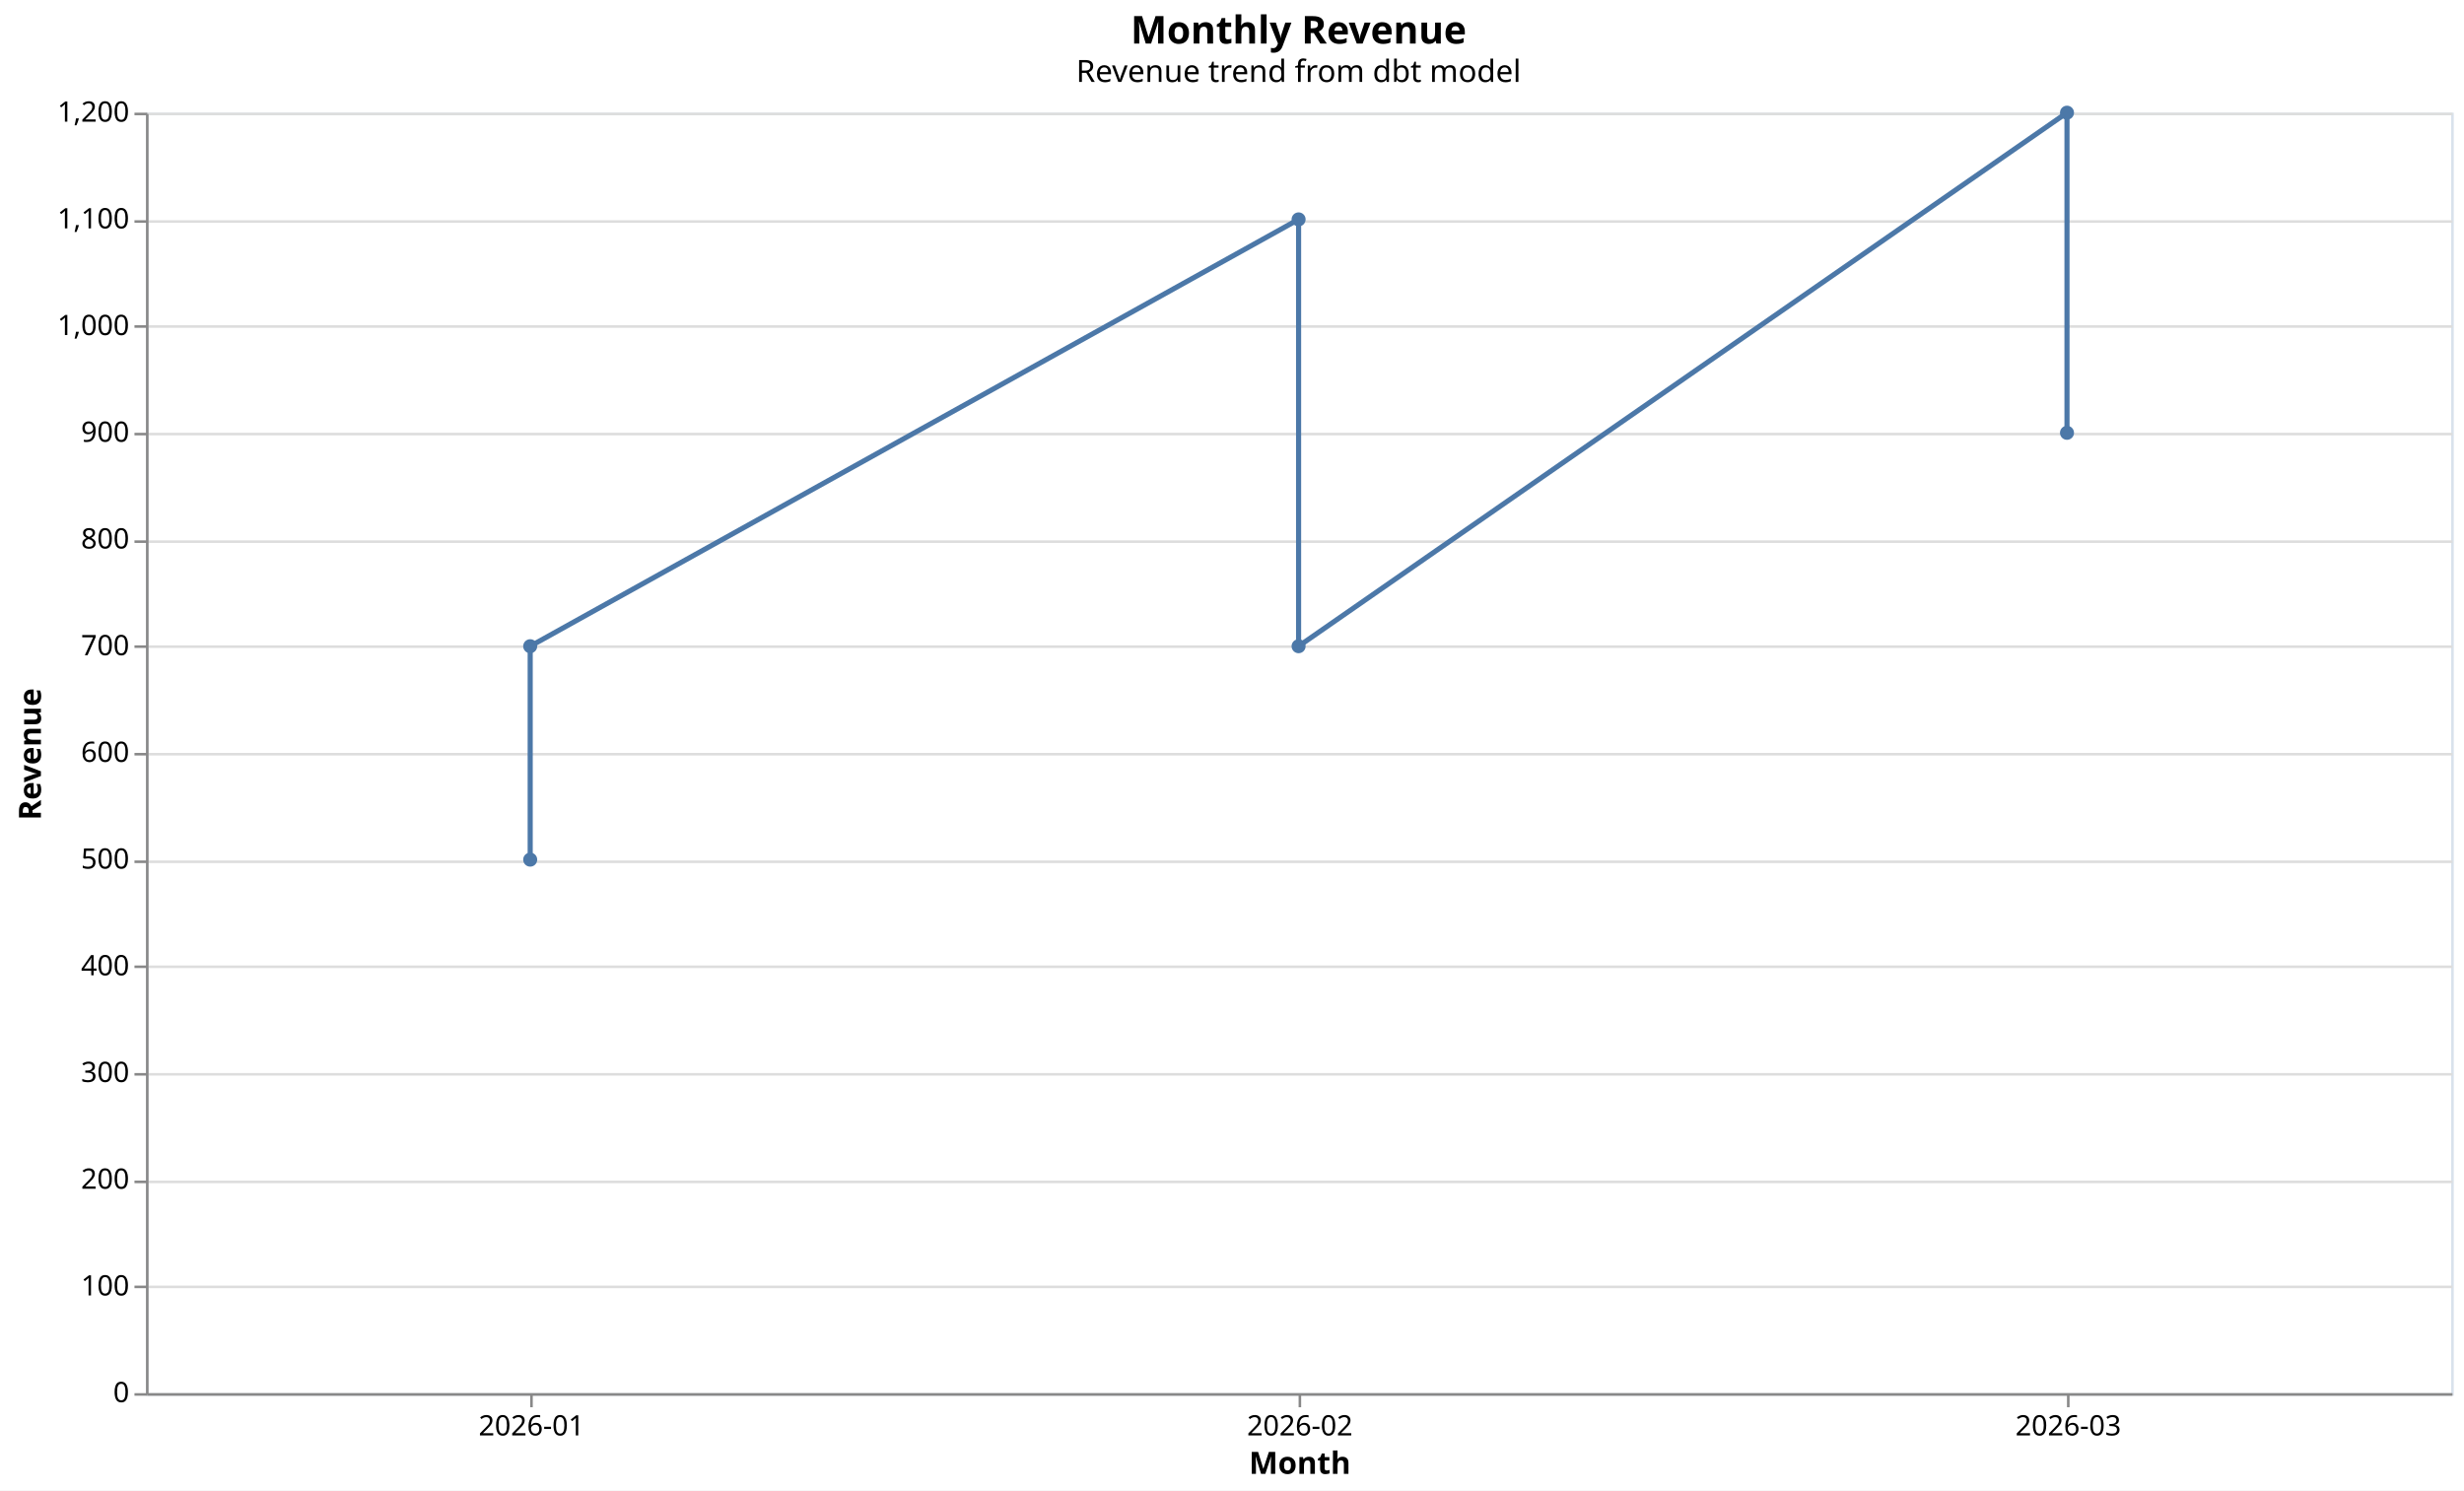
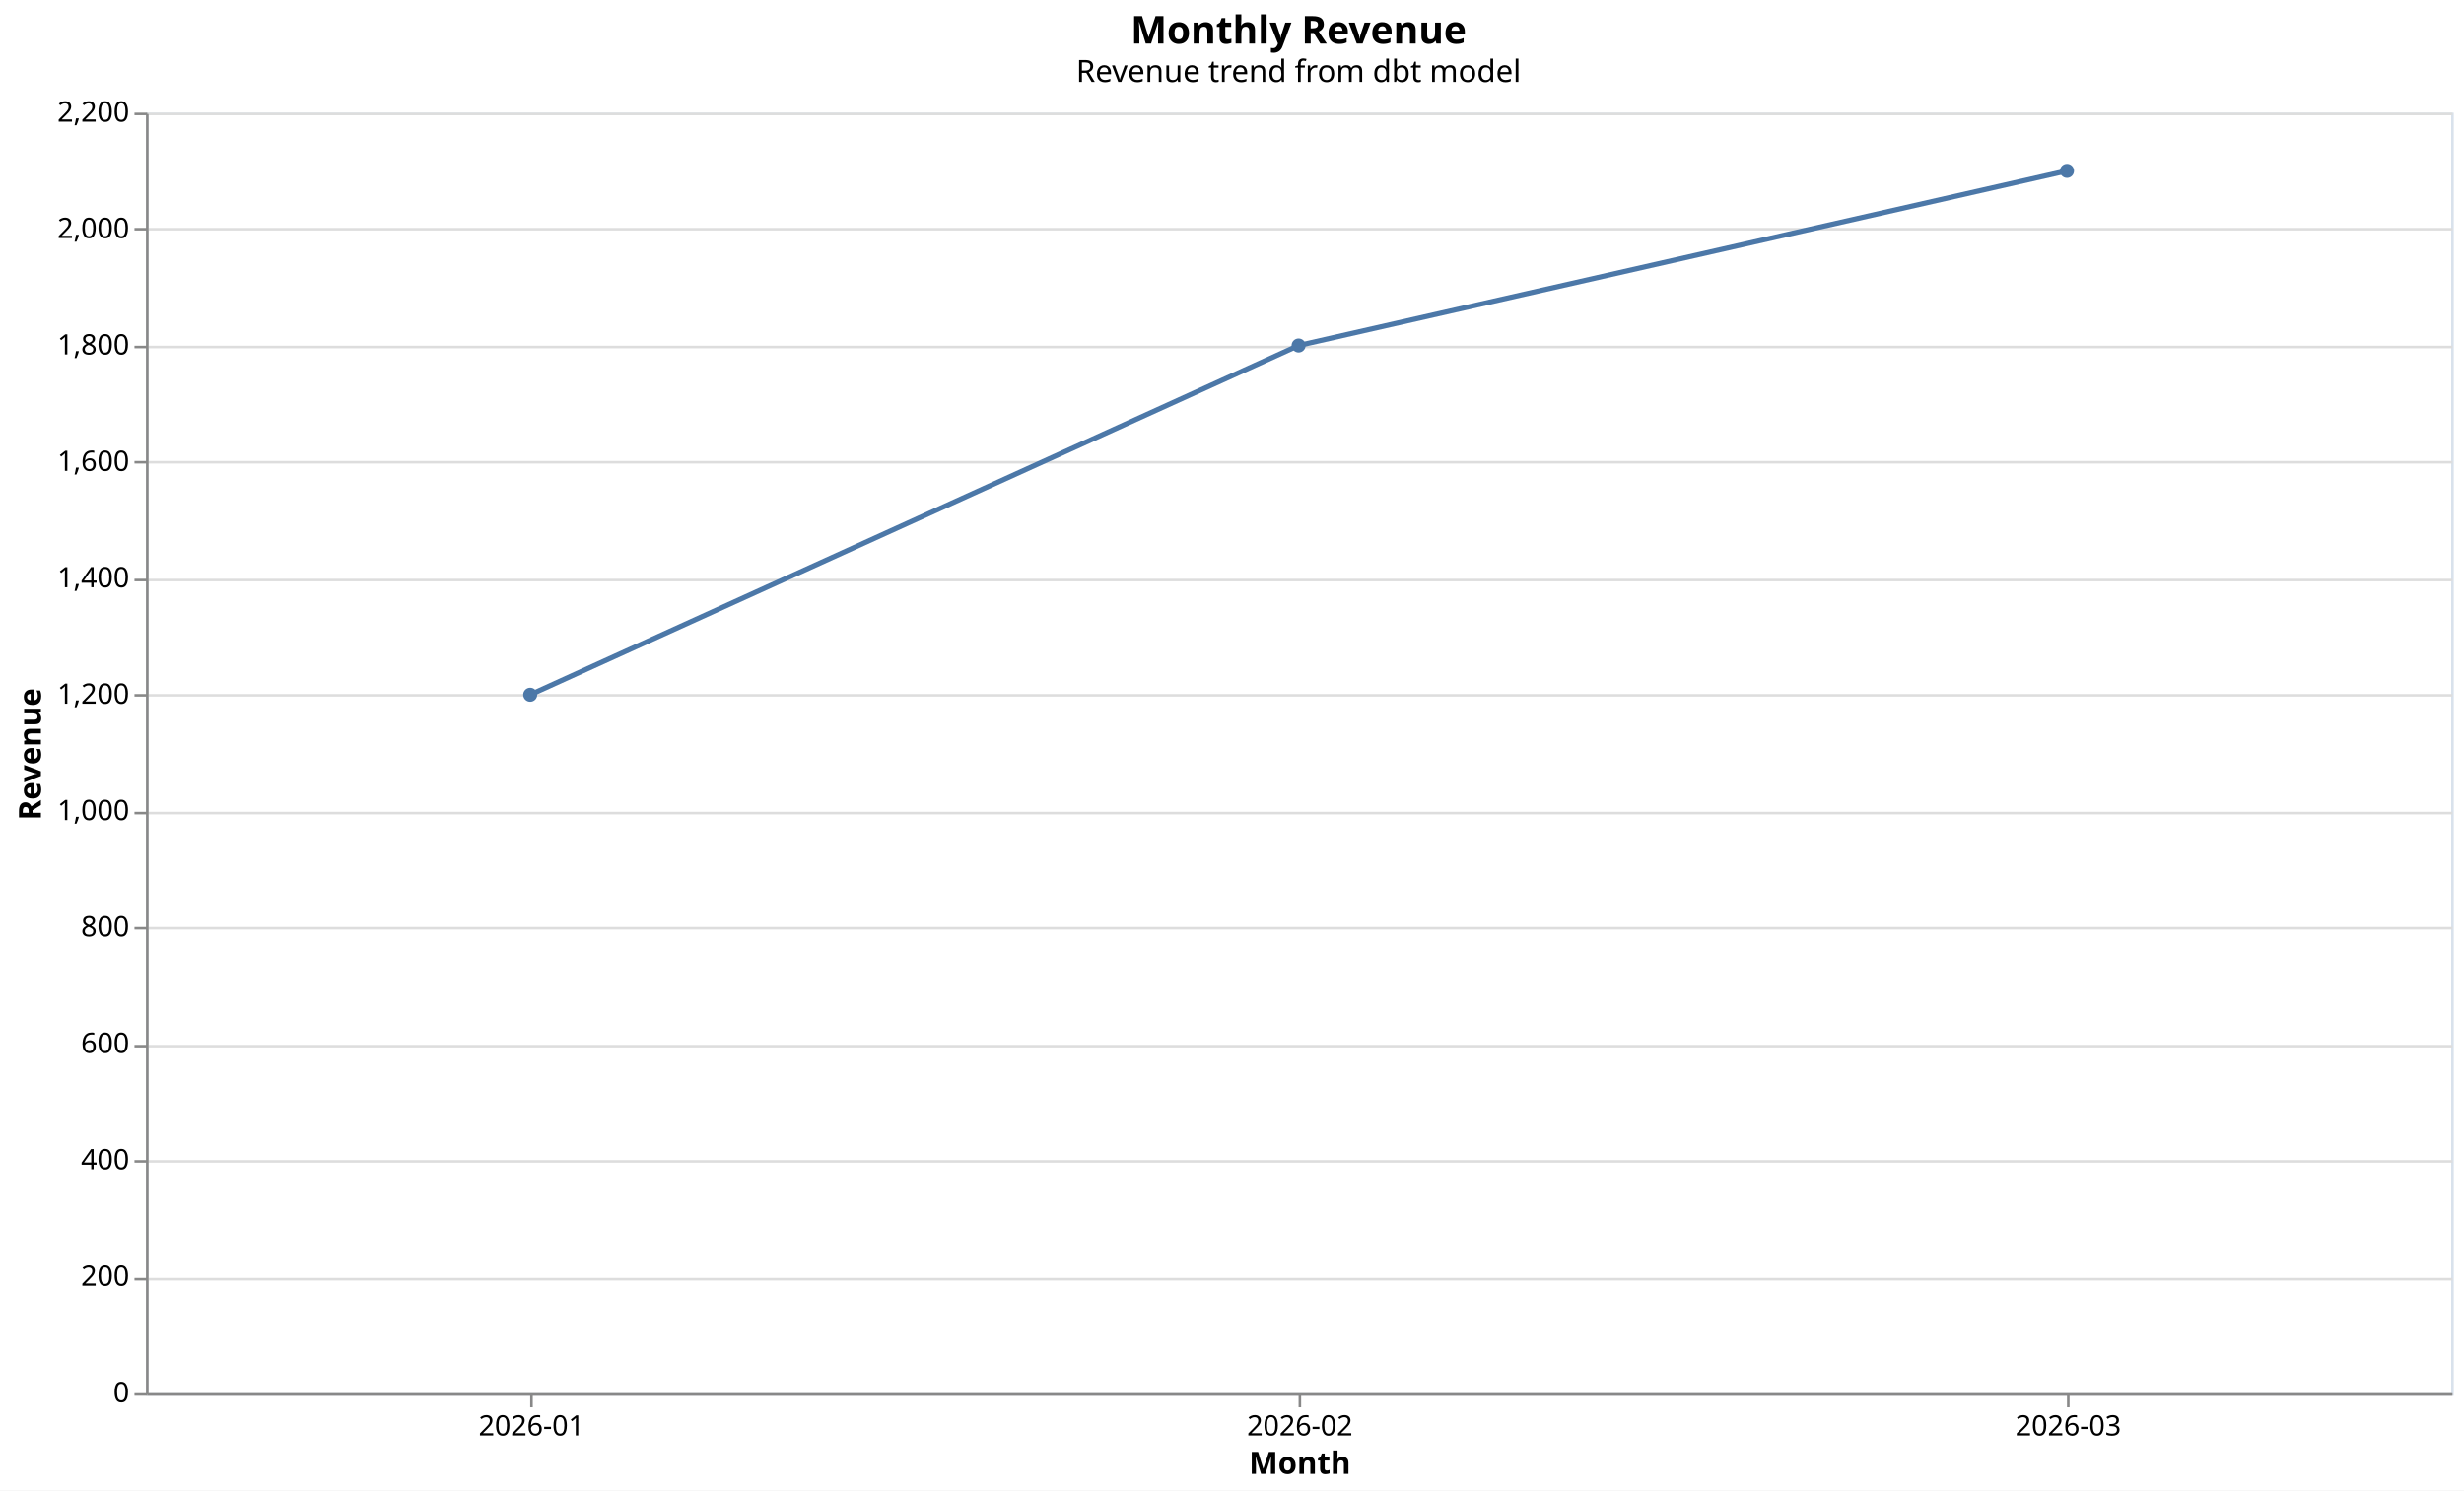
<svg xmlns="http://www.w3.org/2000/svg" version="1.1" class="marks" width="962" height="582" viewBox="0 0 962 582">
  <style>@font-face{font-family:'Hanken Grotesk';src:url('../assets/fonts/HankenGrotesk-Regular.ttf') format('truetype');font-weight:400;font-style:normal;}@font-face{font-family:'Hanken Grotesk';src:url('../assets/fonts/HankenGrotesk-Medium.ttf') format('truetype');font-weight:500;font-style:normal;}@font-face{font-family:'Hanken Grotesk';src:url('../assets/fonts/HankenGrotesk-SemiBold.ttf') format('truetype');font-weight:600;font-style:normal;}@font-face{font-family:'Hanken Grotesk';src:url('../assets/fonts/HankenGrotesk-Bold.ttf') format('truetype');font-weight:700;font-style:normal;}</style>
  <rect width="962" height="582" fill="white" />
  <g fill="none" stroke-miterlimit="10" transform="translate(57,44)">
    <g class="mark-group role-frame root" role="graphics-object" aria-roledescription="group mark container">
      <g transform="translate(0,0)">
        <path class="background" aria-hidden="true" d="M0.5,0.5h900v500h-900Z" stroke="#d9e2ec" />
        <g>
          <g class="mark-group role-axis" aria-hidden="true">
            <g transform="translate(0.5,0.5)">
              <path class="background" aria-hidden="true" d="M0,0h0v0h0Z" pointer-events="none" />
              <g>
                <g class="mark-rule role-axis-grid" pointer-events="none">
                  <line transform="translate(0,500)" x2="900" y2="0" stroke="#ddd" stroke-width="1" opacity="1" />
-                   <line transform="translate(0,458)" x2="900" y2="0" stroke="#ddd" stroke-width="1" opacity="1" />
-                   <line transform="translate(0,417)" x2="900" y2="0" stroke="#ddd" stroke-width="1" opacity="1" />
-                   <line transform="translate(0,375)" x2="900" y2="0" stroke="#ddd" stroke-width="1" opacity="1" />
-                   <line transform="translate(0,333)" x2="900" y2="0" stroke="#ddd" stroke-width="1" opacity="1" />
-                   <line transform="translate(0,292)" x2="900" y2="0" stroke="#ddd" stroke-width="1" opacity="1" />
-                   <line transform="translate(0,250)" x2="900" y2="0" stroke="#ddd" stroke-width="1" opacity="1" />
-                   <line transform="translate(0,208)" x2="900" y2="0" stroke="#ddd" stroke-width="1" opacity="1" />
-                   <line transform="translate(0,167)" x2="900" y2="0" stroke="#ddd" stroke-width="1" opacity="1" />
-                   <line transform="translate(0,125)" x2="900" y2="0" stroke="#ddd" stroke-width="1" opacity="1" />
-                   <line transform="translate(0,83)" x2="900" y2="0" stroke="#ddd" stroke-width="1" opacity="1" />
-                   <line transform="translate(0,42)" x2="900" y2="0" stroke="#ddd" stroke-width="1" opacity="1" />
+                   <line transform="translate(0,455)" x2="900" y2="0" stroke="#ddd" stroke-width="1" opacity="1" />
+                   <line transform="translate(0,409)" x2="900" y2="0" stroke="#ddd" stroke-width="1" opacity="1" />
+                   <line transform="translate(0,364)" x2="900" y2="0" stroke="#ddd" stroke-width="1" opacity="1" />
+                   <line transform="translate(0,318)" x2="900" y2="0" stroke="#ddd" stroke-width="1" opacity="1" />
+                   <line transform="translate(0,273)" x2="900" y2="0" stroke="#ddd" stroke-width="1" opacity="1" />
+                   <line transform="translate(0,227)" x2="900" y2="0" stroke="#ddd" stroke-width="1" opacity="1" />
+                   <line transform="translate(0,182)" x2="900" y2="0" stroke="#ddd" stroke-width="1" opacity="1" />
+                   <line transform="translate(0,136)" x2="900" y2="0" stroke="#ddd" stroke-width="1" opacity="1" />
+                   <line transform="translate(0,91)" x2="900" y2="0" stroke="#ddd" stroke-width="1" opacity="1" />
+                   <line transform="translate(0,45)" x2="900" y2="0" stroke="#ddd" stroke-width="1" opacity="1" />
                  <line transform="translate(0,0)" x2="900" y2="0" stroke="#ddd" stroke-width="1" opacity="1" />
                </g>
              </g>
              <path class="foreground" aria-hidden="true" d="" pointer-events="none" display="none" />
            </g>
          </g>
          <g class="mark-group role-axis" role="graphics-symbol" aria-roledescription="axis" aria-label="X-axis titled 'Month' for a discrete scale with 3 values: 2026-01, 2026-02, 2026-03">
            <g transform="translate(0.5,500.5)">
              <path class="background" aria-hidden="true" d="M0,0h0v0h0Z" pointer-events="none" />
              <g>
                <g class="mark-rule role-axis-tick" pointer-events="none">
                  <line transform="translate(150,0)" x2="0" y2="5" stroke="#888" stroke-width="1" opacity="1" />
                  <line transform="translate(450,0)" x2="0" y2="5" stroke="#888" stroke-width="1" opacity="1" />
                  <line transform="translate(750,0)" x2="0" y2="5" stroke="#888" stroke-width="1" opacity="1" />
                </g>
                <g class="mark-text role-axis-label" pointer-events="none">
                  <text text-anchor="middle" transform="translate(150,16)" font-family="Hanken Grotesk" font-size="11px" fill="#000" opacity="1">2026-01</text>
                  <text text-anchor="middle" transform="translate(450,16)" font-family="Hanken Grotesk" font-size="11px" fill="#000" opacity="1">2026-02</text>
                  <text text-anchor="middle" transform="translate(750,16)" font-family="Hanken Grotesk" font-size="11px" fill="#000" opacity="1">2026-03</text>
                </g>
                <g class="mark-rule role-axis-domain" pointer-events="none">
                  <line transform="translate(0,0)" x2="900" y2="0" stroke="#888" stroke-width="1" opacity="1" />
                </g>
                <g class="mark-text role-axis-title" pointer-events="none">
                  <text text-anchor="middle" transform="translate(450,31)" font-family="Hanken Grotesk" font-size="12px" font-weight="600" fill="#000" opacity="1">Month</text>
                </g>
              </g>
              <path class="foreground" aria-hidden="true" d="" pointer-events="none" display="none" />
            </g>
          </g>
-           <g class="mark-group role-axis" role="graphics-symbol" aria-roledescription="axis" aria-label="Y-axis titled 'Revenue' for a linear scale with values from 0 to 1,200">
+           <g class="mark-group role-axis" role="graphics-symbol" aria-roledescription="axis" aria-label="Y-axis titled 'Revenue' for a linear scale with values from 0 to 2,200">
            <g transform="translate(0.5,0.5)">
              <path class="background" aria-hidden="true" d="M0,0h0v0h0Z" pointer-events="none" />
              <g>
                <g class="mark-rule role-axis-tick" pointer-events="none">
                  <line transform="translate(0,500)" x2="-5" y2="0" stroke="#888" stroke-width="1" opacity="1" />
-                   <line transform="translate(0,458)" x2="-5" y2="0" stroke="#888" stroke-width="1" opacity="1" />
-                   <line transform="translate(0,417)" x2="-5" y2="0" stroke="#888" stroke-width="1" opacity="1" />
-                   <line transform="translate(0,375)" x2="-5" y2="0" stroke="#888" stroke-width="1" opacity="1" />
-                   <line transform="translate(0,333)" x2="-5" y2="0" stroke="#888" stroke-width="1" opacity="1" />
-                   <line transform="translate(0,292)" x2="-5" y2="0" stroke="#888" stroke-width="1" opacity="1" />
-                   <line transform="translate(0,250)" x2="-5" y2="0" stroke="#888" stroke-width="1" opacity="1" />
-                   <line transform="translate(0,208)" x2="-5" y2="0" stroke="#888" stroke-width="1" opacity="1" />
-                   <line transform="translate(0,167)" x2="-5" y2="0" stroke="#888" stroke-width="1" opacity="1" />
-                   <line transform="translate(0,125)" x2="-5" y2="0" stroke="#888" stroke-width="1" opacity="1" />
-                   <line transform="translate(0,83)" x2="-5" y2="0" stroke="#888" stroke-width="1" opacity="1" />
-                   <line transform="translate(0,42)" x2="-5" y2="0" stroke="#888" stroke-width="1" opacity="1" />
+                   <line transform="translate(0,455)" x2="-5" y2="0" stroke="#888" stroke-width="1" opacity="1" />
+                   <line transform="translate(0,409)" x2="-5" y2="0" stroke="#888" stroke-width="1" opacity="1" />
+                   <line transform="translate(0,364)" x2="-5" y2="0" stroke="#888" stroke-width="1" opacity="1" />
+                   <line transform="translate(0,318)" x2="-5" y2="0" stroke="#888" stroke-width="1" opacity="1" />
+                   <line transform="translate(0,273)" x2="-5" y2="0" stroke="#888" stroke-width="1" opacity="1" />
+                   <line transform="translate(0,227)" x2="-5" y2="0" stroke="#888" stroke-width="1" opacity="1" />
+                   <line transform="translate(0,182)" x2="-5" y2="0" stroke="#888" stroke-width="1" opacity="1" />
+                   <line transform="translate(0,136)" x2="-5" y2="0" stroke="#888" stroke-width="1" opacity="1" />
+                   <line transform="translate(0,91)" x2="-5" y2="0" stroke="#888" stroke-width="1" opacity="1" />
+                   <line transform="translate(0,45)" x2="-5" y2="0" stroke="#888" stroke-width="1" opacity="1" />
                  <line transform="translate(0,0)" x2="-5" y2="0" stroke="#888" stroke-width="1" opacity="1" />
                </g>
                <g class="mark-text role-axis-label" pointer-events="none">
                  <text text-anchor="end" transform="translate(-7,503)" font-family="Hanken Grotesk" font-size="11px" fill="#000" opacity="1">0</text>
-                   <text text-anchor="end" transform="translate(-7,461.3333)" font-family="Hanken Grotesk" font-size="11px" fill="#000" opacity="1">100</text>
-                   <text text-anchor="end" transform="translate(-7,419.6667)" font-family="Hanken Grotesk" font-size="11px" fill="#000" opacity="1">200</text>
-                   <text text-anchor="end" transform="translate(-7,378)" font-family="Hanken Grotesk" font-size="11px" fill="#000" opacity="1">300</text>
-                   <text text-anchor="end" transform="translate(-7,336.3333)" font-family="Hanken Grotesk" font-size="11px" fill="#000" opacity="1">400</text>
-                   <text text-anchor="end" transform="translate(-7,294.6667)" font-family="Hanken Grotesk" font-size="11px" fill="#000" opacity="1">500</text>
-                   <text text-anchor="end" transform="translate(-7,253)" font-family="Hanken Grotesk" font-size="11px" fill="#000" opacity="1">600</text>
-                   <text text-anchor="end" transform="translate(-7,211.3333)" font-family="Hanken Grotesk" font-size="11px" fill="#000" opacity="1">700</text>
-                   <text text-anchor="end" transform="translate(-7,169.6667)" font-family="Hanken Grotesk" font-size="11px" fill="#000" opacity="1">800</text>
-                   <text text-anchor="end" transform="translate(-7,128)" font-family="Hanken Grotesk" font-size="11px" fill="#000" opacity="1">900</text>
-                   <text text-anchor="end" transform="translate(-7,86.33333)" font-family="Hanken Grotesk" font-size="11px" fill="#000" opacity="1">1,000</text>
-                   <text text-anchor="end" transform="translate(-7,44.66667)" font-family="Hanken Grotesk" font-size="11px" fill="#000" opacity="1">1,100</text>
-                   <text text-anchor="end" transform="translate(-7,3)" font-family="Hanken Grotesk" font-size="11px" fill="#000" opacity="1">1,200</text>
+                   <text text-anchor="end" transform="translate(-7,457.5455)" font-family="Hanken Grotesk" font-size="11px" fill="#000" opacity="1">200</text>
+                   <text text-anchor="end" transform="translate(-7,412.0909)" font-family="Hanken Grotesk" font-size="11px" fill="#000" opacity="1">400</text>
+                   <text text-anchor="end" transform="translate(-7,366.6364)" font-family="Hanken Grotesk" font-size="11px" fill="#000" opacity="1">600</text>
+                   <text text-anchor="end" transform="translate(-7,321.1818)" font-family="Hanken Grotesk" font-size="11px" fill="#000" opacity="1">800</text>
+                   <text text-anchor="end" transform="translate(-7,275.7273)" font-family="Hanken Grotesk" font-size="11px" fill="#000" opacity="1">1,000</text>
+                   <text text-anchor="end" transform="translate(-7,230.2727)" font-family="Hanken Grotesk" font-size="11px" fill="#000" opacity="1">1,200</text>
+                   <text text-anchor="end" transform="translate(-7,184.8182)" font-family="Hanken Grotesk" font-size="11px" fill="#000" opacity="1">1,400</text>
+                   <text text-anchor="end" transform="translate(-7,139.3636)" font-family="Hanken Grotesk" font-size="11px" fill="#000" opacity="1">1,600</text>
+                   <text text-anchor="end" transform="translate(-7,93.90909)" font-family="Hanken Grotesk" font-size="11px" fill="#000" opacity="1">1,800</text>
+                   <text text-anchor="end" transform="translate(-7,48.45455)" font-family="Hanken Grotesk" font-size="11px" fill="#000" opacity="1">2,000</text>
+                   <text text-anchor="end" transform="translate(-7,3)" font-family="Hanken Grotesk" font-size="11px" fill="#000" opacity="1">2,200</text>
                </g>
                <g class="mark-rule role-axis-domain" pointer-events="none">
                  <line transform="translate(0,500)" x2="0" y2="-500" stroke="#888" stroke-width="1" opacity="1" />
                </g>
                <g class="mark-text role-axis-title" pointer-events="none">
                  <text text-anchor="middle" transform="translate(-38.52686,250) rotate(-90) translate(0,-3)" font-family="Hanken Grotesk" font-size="12px" font-weight="600" fill="#000" opacity="1">Revenue</text>
                </g>
              </g>
              <path class="foreground" aria-hidden="true" d="" pointer-events="none" display="none" />
            </g>
          </g>
          <g class="mark-line role-mark layer_0_marks" role="graphics-object" aria-roledescription="line mark container">
-             <path aria-label="Month: 2026-01; Revenue: 500" role="graphics-symbol" aria-roledescription="line mark" d="M150,291.667L150,208.333L450,41.667L450,208.333L750,0L750,125" stroke="#4c78a8" stroke-width="2" />
+             <path aria-label="Month: 2026-01; Revenue: 1200" role="graphics-symbol" aria-roledescription="line mark" d="M150,227.273L450,90.909L750,22.727" stroke="#4c78a8" stroke-width="2" />
          </g>
          <g class="mark-symbol role-mark layer_1_marks" role="graphics-object" aria-roledescription="symbol mark container">
-             <path aria-label="Month: 2026-01; Revenue: 500" role="graphics-symbol" aria-roledescription="point" transform="translate(150,291.6667)" d="M2.739,0A2.739,2.739,0,1,1,-2.739,0A2.739,2.739,0,1,1,2.739,0" fill="#4c78a8" stroke-width="2" opacity="1" />
-             <path aria-label="Month: 2026-01; Revenue: 700" role="graphics-symbol" aria-roledescription="point" transform="translate(150,208.3333)" d="M2.739,0A2.739,2.739,0,1,1,-2.739,0A2.739,2.739,0,1,1,2.739,0" fill="#4c78a8" stroke-width="2" opacity="1" />
-             <path aria-label="Month: 2026-02; Revenue: 1100" role="graphics-symbol" aria-roledescription="point" transform="translate(450,41.66667)" d="M2.739,0A2.739,2.739,0,1,1,-2.739,0A2.739,2.739,0,1,1,2.739,0" fill="#4c78a8" stroke-width="2" opacity="1" />
-             <path aria-label="Month: 2026-02; Revenue: 700" role="graphics-symbol" aria-roledescription="point" transform="translate(450,208.3333)" d="M2.739,0A2.739,2.739,0,1,1,-2.739,0A2.739,2.739,0,1,1,2.739,0" fill="#4c78a8" stroke-width="2" opacity="1" />
-             <path aria-label="Month: 2026-03; Revenue: 1200" role="graphics-symbol" aria-roledescription="point" transform="translate(750,0)" d="M2.739,0A2.739,2.739,0,1,1,-2.739,0A2.739,2.739,0,1,1,2.739,0" fill="#4c78a8" stroke-width="2" opacity="1" />
-             <path aria-label="Month: 2026-03; Revenue: 900" role="graphics-symbol" aria-roledescription="point" transform="translate(750,125)" d="M2.739,0A2.739,2.739,0,1,1,-2.739,0A2.739,2.739,0,1,1,2.739,0" fill="#4c78a8" stroke-width="2" opacity="1" />
+             <path aria-label="Month: 2026-01; Revenue: 1200" role="graphics-symbol" aria-roledescription="point" transform="translate(150,227.2727)" d="M2.739,0A2.739,2.739,0,1,1,-2.739,0A2.739,2.739,0,1,1,2.739,0" fill="#4c78a8" stroke-width="2" opacity="1" />
+             <path aria-label="Month: 2026-02; Revenue: 1800" role="graphics-symbol" aria-roledescription="point" transform="translate(450,90.90909)" d="M2.739,0A2.739,2.739,0,1,1,-2.739,0A2.739,2.739,0,1,1,2.739,0" fill="#4c78a8" stroke-width="2" opacity="1" />
+             <path aria-label="Month: 2026-03; Revenue: 2100" role="graphics-symbol" aria-roledescription="point" transform="translate(750,22.72727)" d="M2.739,0A2.739,2.739,0,1,1,-2.739,0A2.739,2.739,0,1,1,2.739,0" fill="#4c78a8" stroke-width="2" opacity="1" />
          </g>
          <g class="mark-group role-title">
            <g transform="translate(450,-39)">
              <path class="background" aria-hidden="true" d="M0,0h0v0h0Z" pointer-events="none" />
              <g>
                <g class="mark-text role-title-text" role="graphics-symbol" aria-roledescription="title" aria-label="Title text 'Monthly Revenue'" pointer-events="none">
                  <text text-anchor="middle" transform="translate(0,12)" font-family="Hanken Grotesk" font-size="15px" font-weight="600" fill="#000" opacity="1">Monthly Revenue</text>
                </g>
                <g class="mark-text role-title-subtitle" role="graphics-symbol" aria-roledescription="subtitle" aria-label="Subtitle text 'Revenue trend from dbt model'" pointer-events="none">
                  <text text-anchor="middle" transform="translate(0,27)" font-family="Hanken Grotesk" font-size="12px" font-weight="400" fill="#000" opacity="1">Revenue trend from dbt model</text>
                </g>
              </g>
              <path class="foreground" aria-hidden="true" d="" pointer-events="none" display="none" />
            </g>
          </g>
        </g>
        <path class="foreground" aria-hidden="true" d="" display="none" />
      </g>
    </g>
  </g>
</svg>
